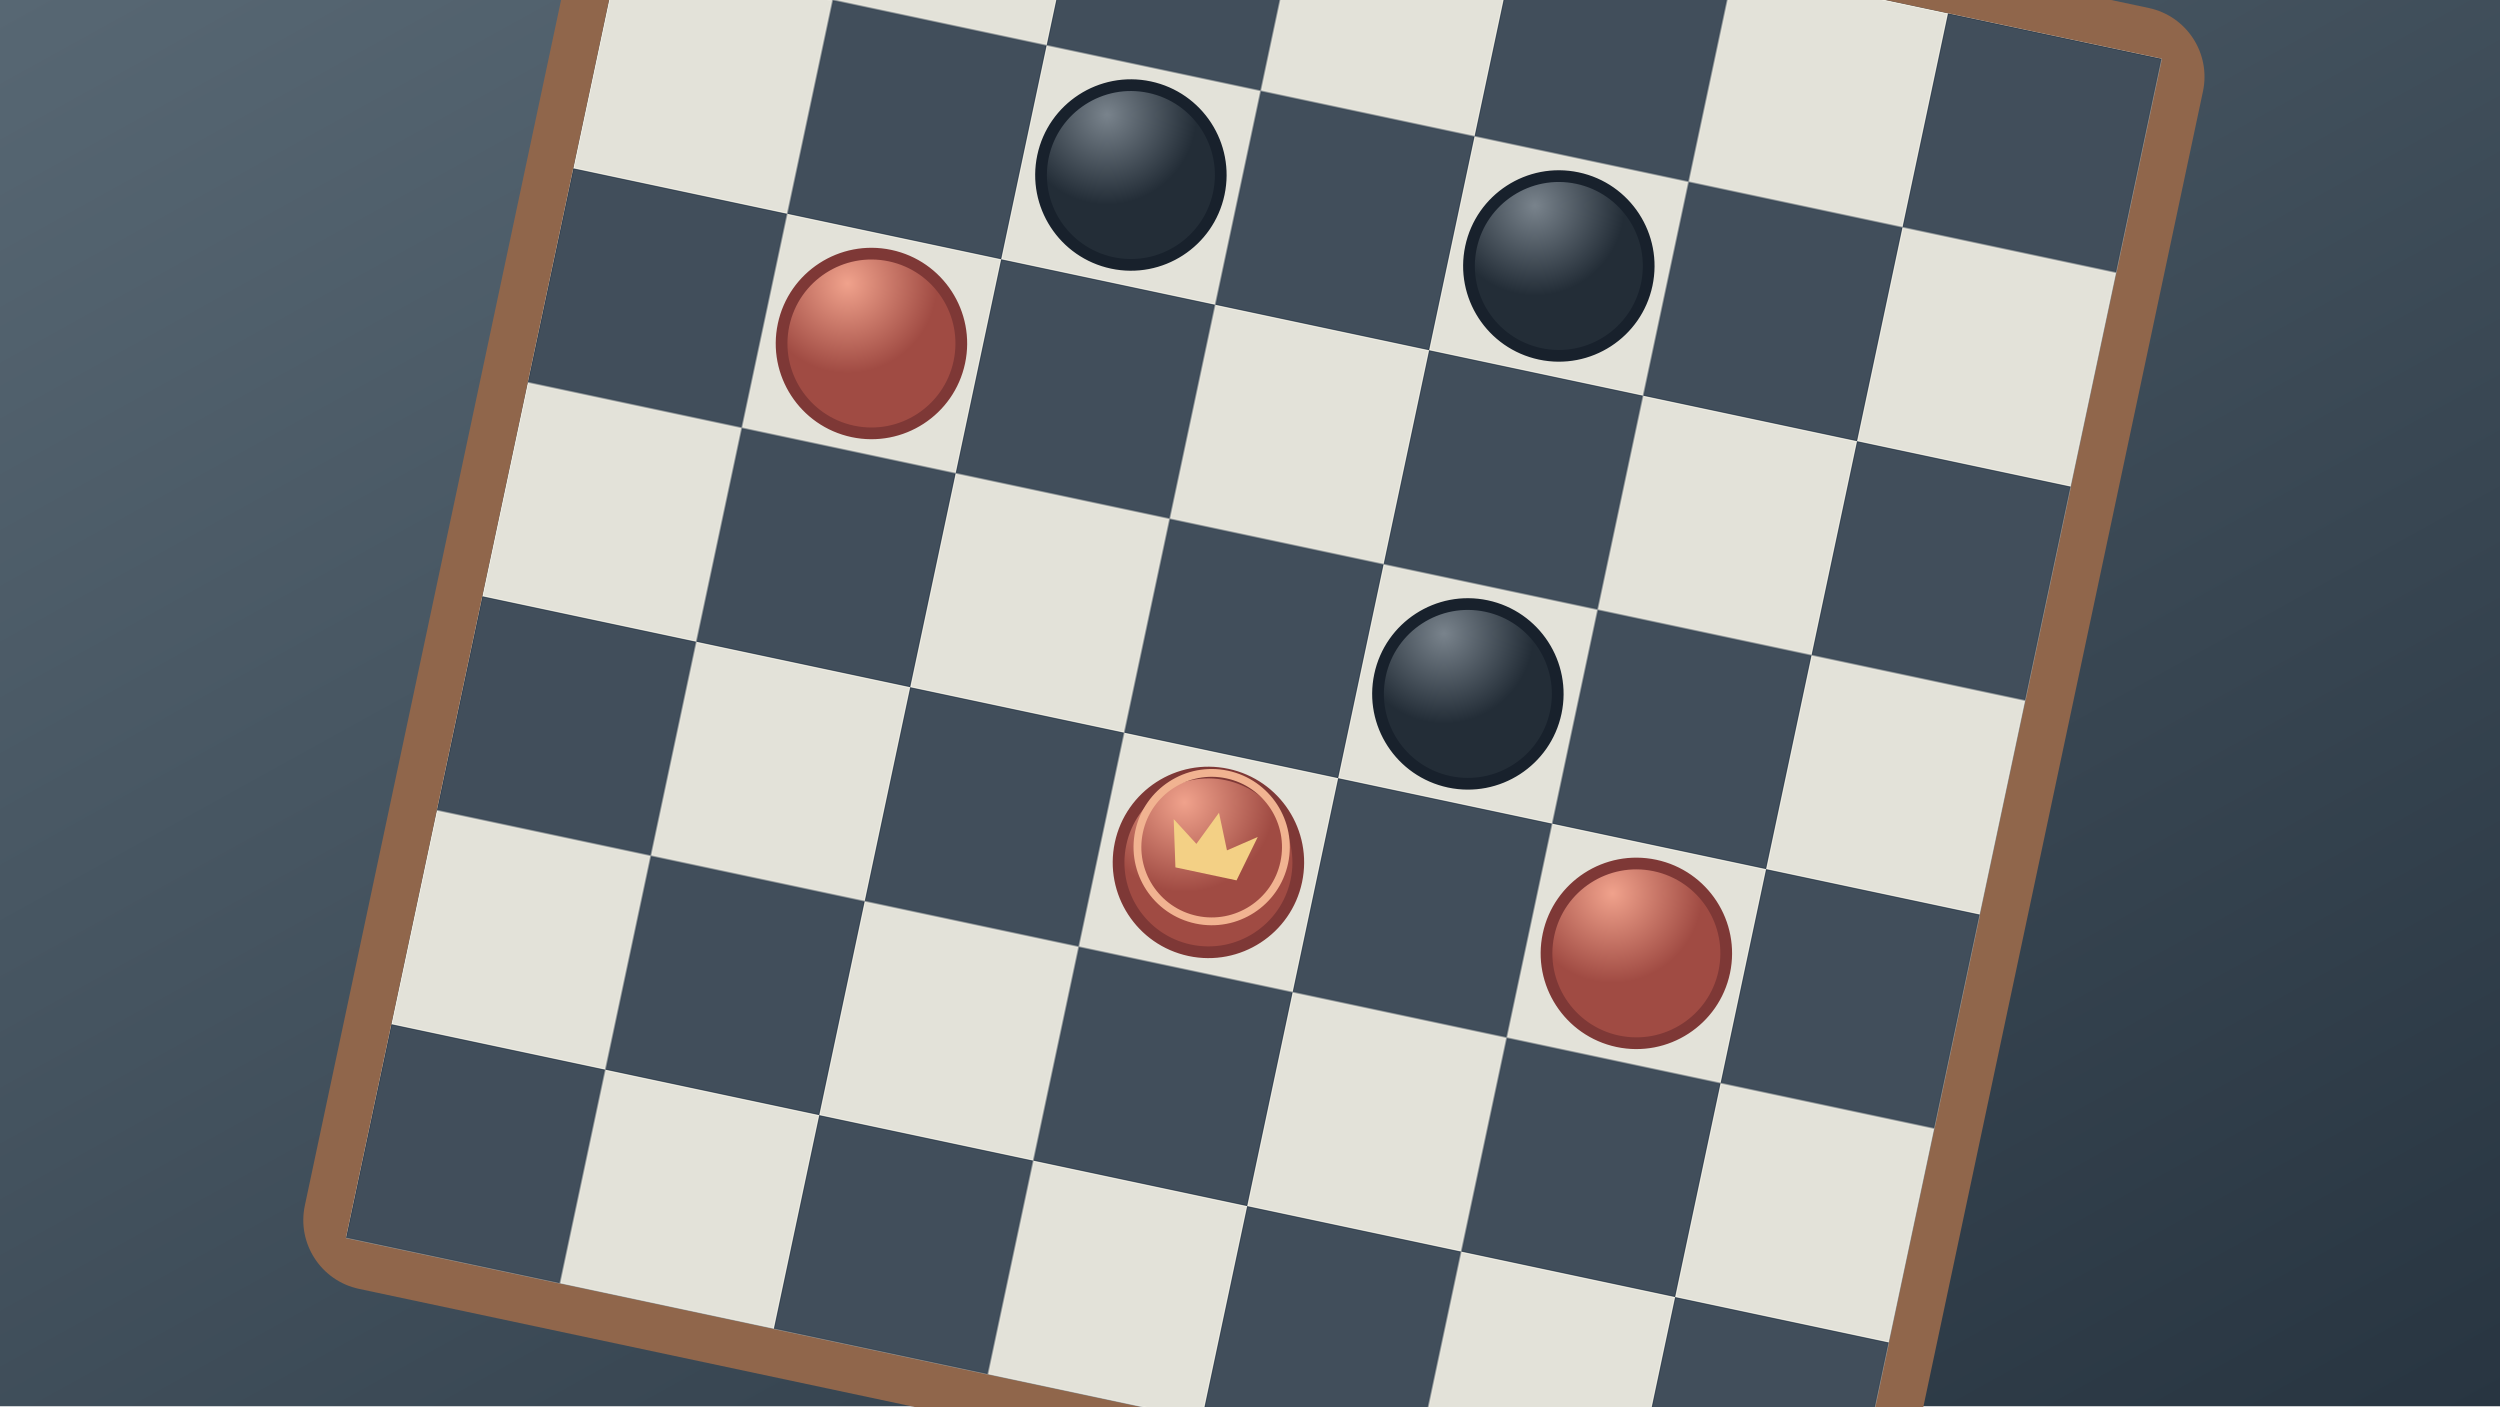
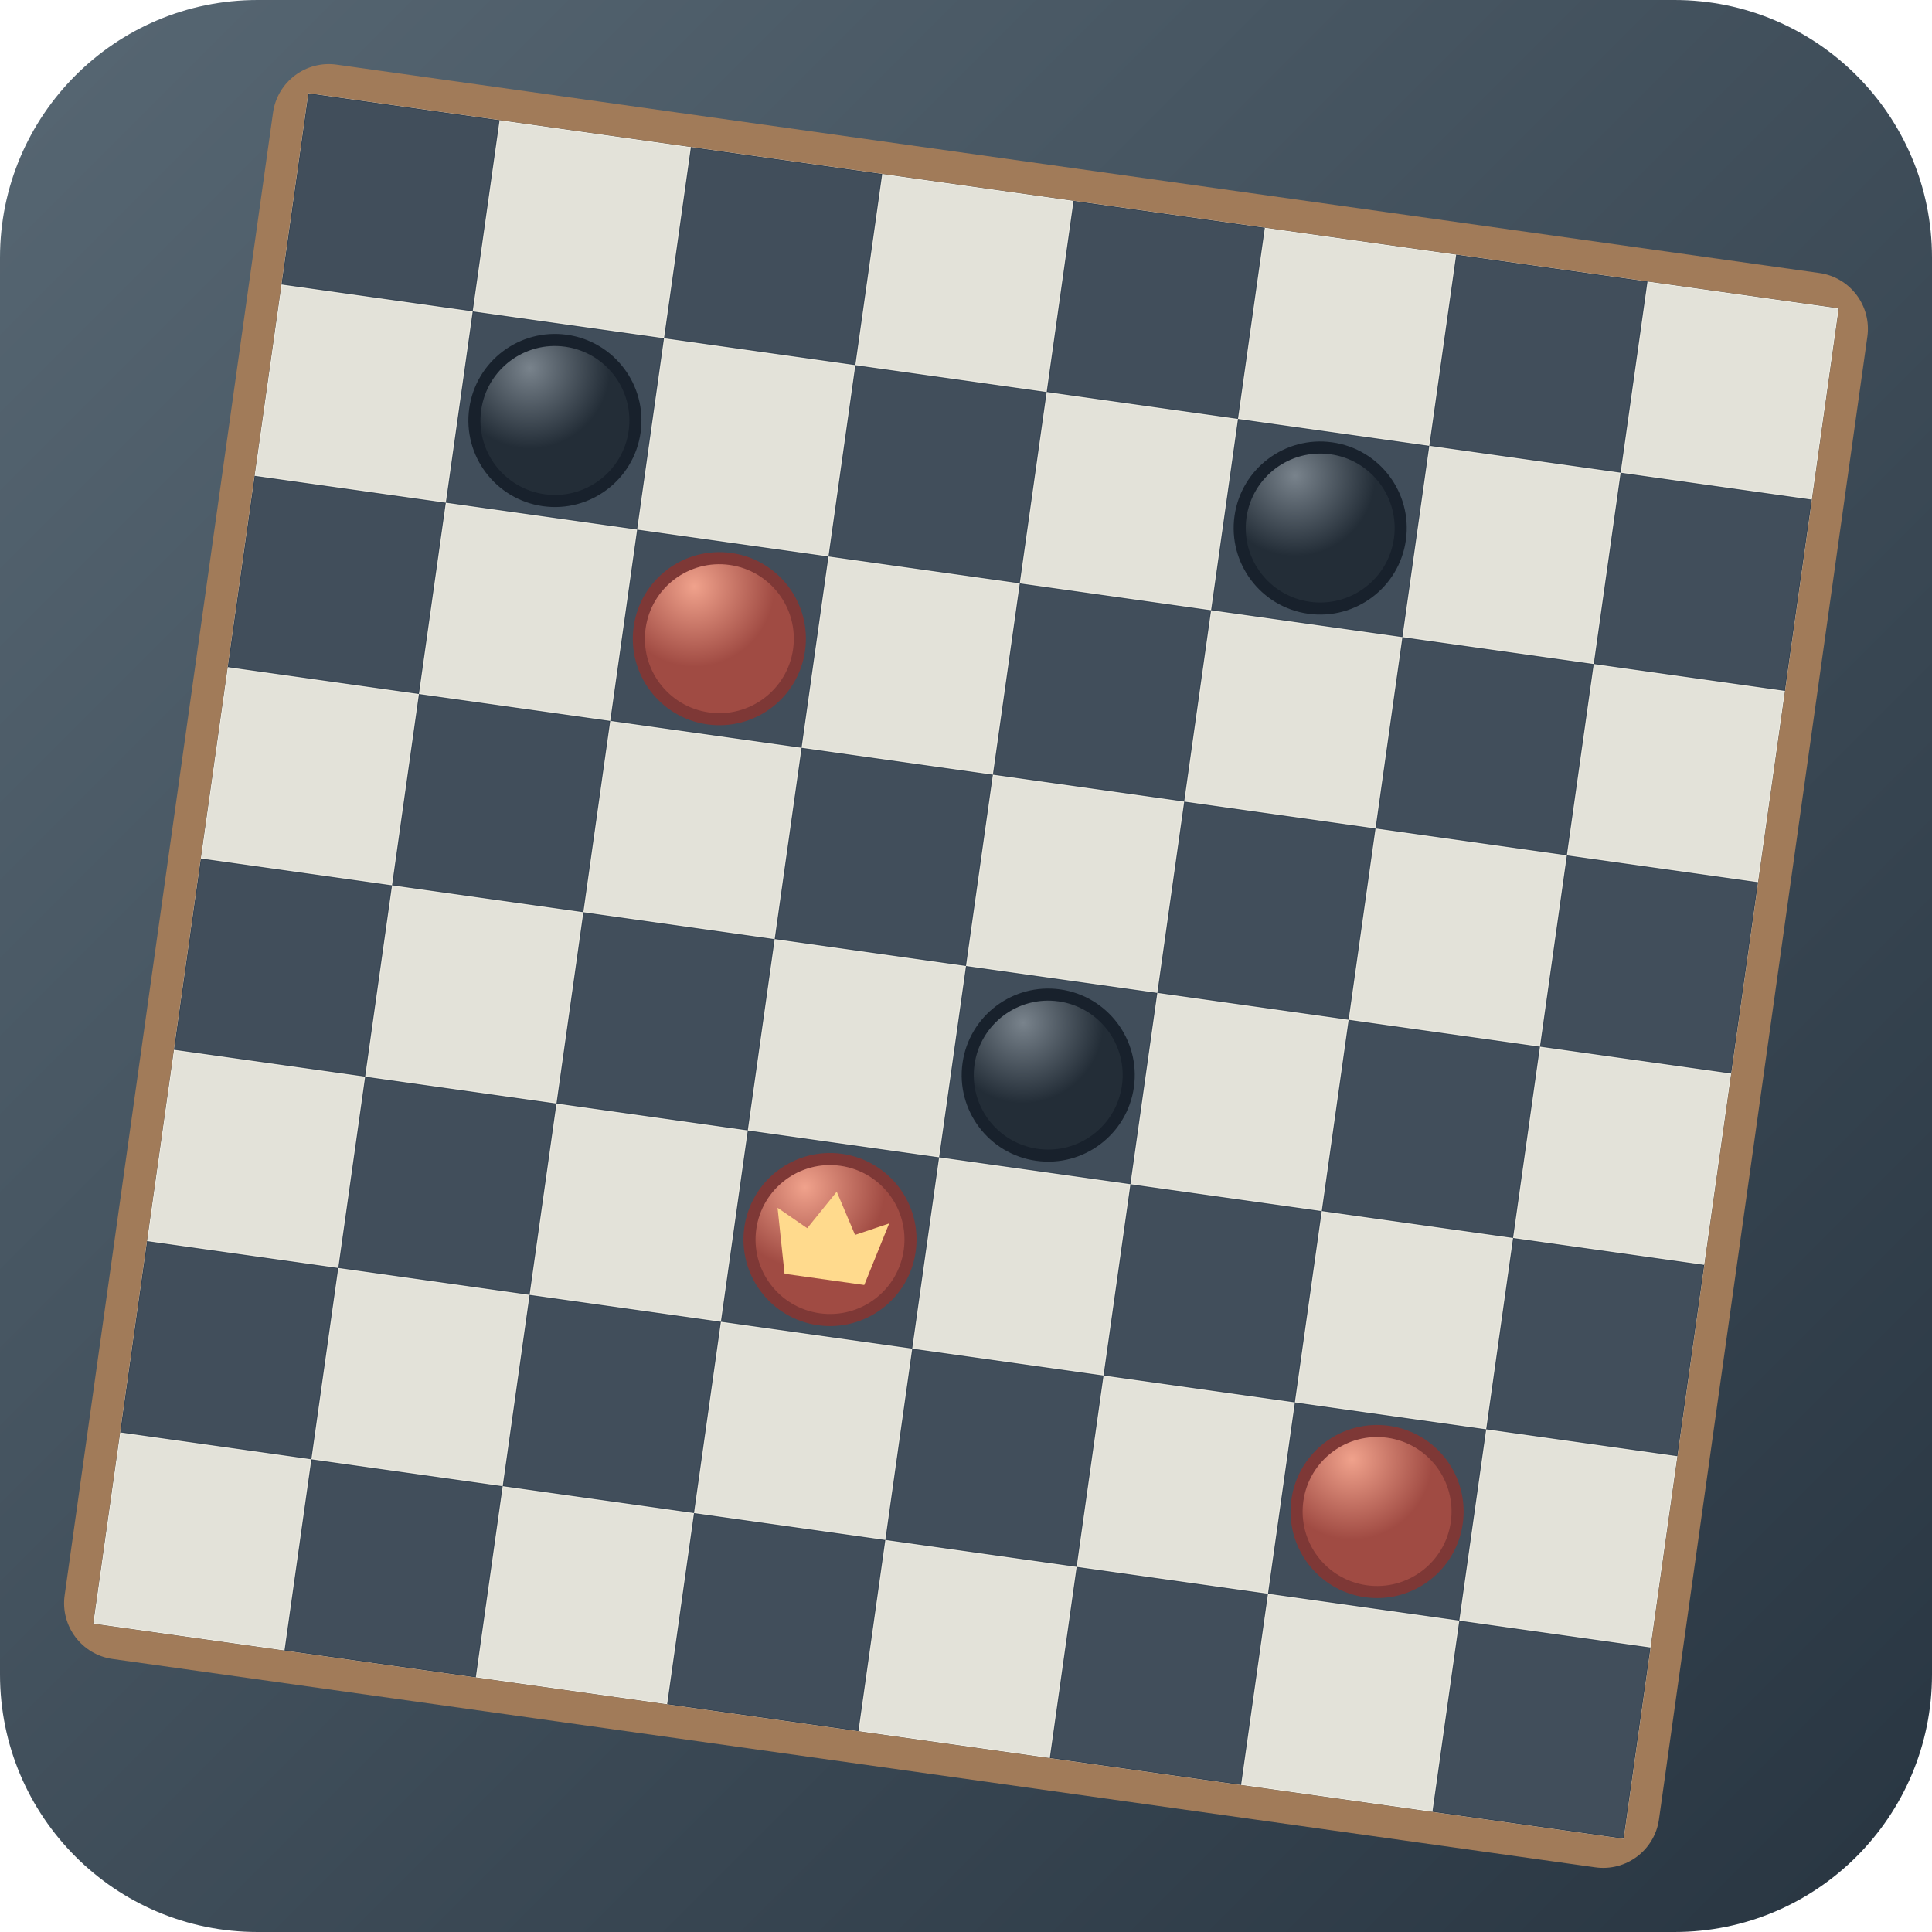
- <svg xmlns="http://www.w3.org/2000/svg" viewBox="0 0 640 360">
+ <svg xmlns="http://www.w3.org/2000/svg" viewBox="0 0 240 240" role="img" aria-label="Checkers board with a crowned red piece">
  <defs>
    <linearGradient id="back" x2="1" y2="1">
      <stop stop-color="#576773" />
      <stop offset="1" stop-color="#283541" />
    </linearGradient>
    <radialGradient id="red" cx="30%" cy="20%">
      <stop stop-color="#f0a28c" />
      <stop offset="1" stop-color="#a04b43" />
    </radialGradient>
    <radialGradient id="black" cx="30%" cy="20%">
      <stop stop-color="#79838c" />
      <stop offset="1" stop-color="#232d37" />
    </radialGradient>
-     <pattern id="grid" width="112" height="112" patternUnits="userSpaceOnUse">
-       <rect width="112" height="112" fill="#e3e2d9" />
-       <path d="M0 0H56V56H0ZM56 56H112V112H56Z" fill="#414e5b" />
+     <pattern id="grid" width="48" height="48" patternUnits="userSpaceOnUse">
+       <rect width="48" height="48" fill="#e3e2d9" />
+       <path d="M0 0h24v24H0zM24 24h24v24H24z" fill="#414e5b" />
    </pattern>
  </defs>
-   <rect width="640" height="360" fill="url(#back)" />
-   <g transform="translate(125 -30) rotate(12 196 196)">
-     <rect x="-12" y="-12" width="416" height="416" rx="18" fill="#90664b" />
-     <rect width="392" height="392" fill="url(#grid)" />
-     <g fill="url(#red)" stroke="#7e3836" stroke-width="3">
-       <circle cx="84" cy="140" r="23" />
-       <circle cx="196" cy="252" r="23" />
-       <circle cx="308" cy="252" r="23" />
+   <rect width="240" height="240" rx="32" fill="url(#back)" />
+   <g transform="translate(120 120) rotate(8) translate(-96 -96)">
+     <rect x="-4" y="-4" width="200" height="200" rx="7" fill="#a17b59" />
+     <rect width="192" height="192" fill="url(#grid)" />
+     <g fill="url(#black)" stroke="#18212c" stroke-width="1.5">
+       <circle cx="36" cy="36" r="10" />
+       <circle cx="132" cy="36" r="10" />
+       <circle cx="108" cy="108" r="10" />
    </g>
-     <g fill="url(#black)" stroke="#18212c" stroke-width="3">
-       <circle cx="140" cy="84" r="23" />
-       <circle cx="252" cy="84" r="23" />
-       <circle cx="252" cy="196" r="23" />
+     <g fill="url(#red)" stroke="#7e3836" stroke-width="1.5">
+       <circle cx="60" cy="60" r="10" />
+       <circle cx="84" cy="132" r="10" />
+       <circle cx="156" cy="156" r="10" />
    </g>
-     <circle cx="196" cy="248" r="19" fill="none" stroke="#f1b391" stroke-width="2" />
-     <path d="M185 243L188 255H204L207 243L200 248L196 239L192 248Z" fill="#f3d085" />
+     <path d="m77 129 4 2 3-5 3 5 4-2-2 8H79z" fill="#ffda8d" />
  </g>
</svg>
